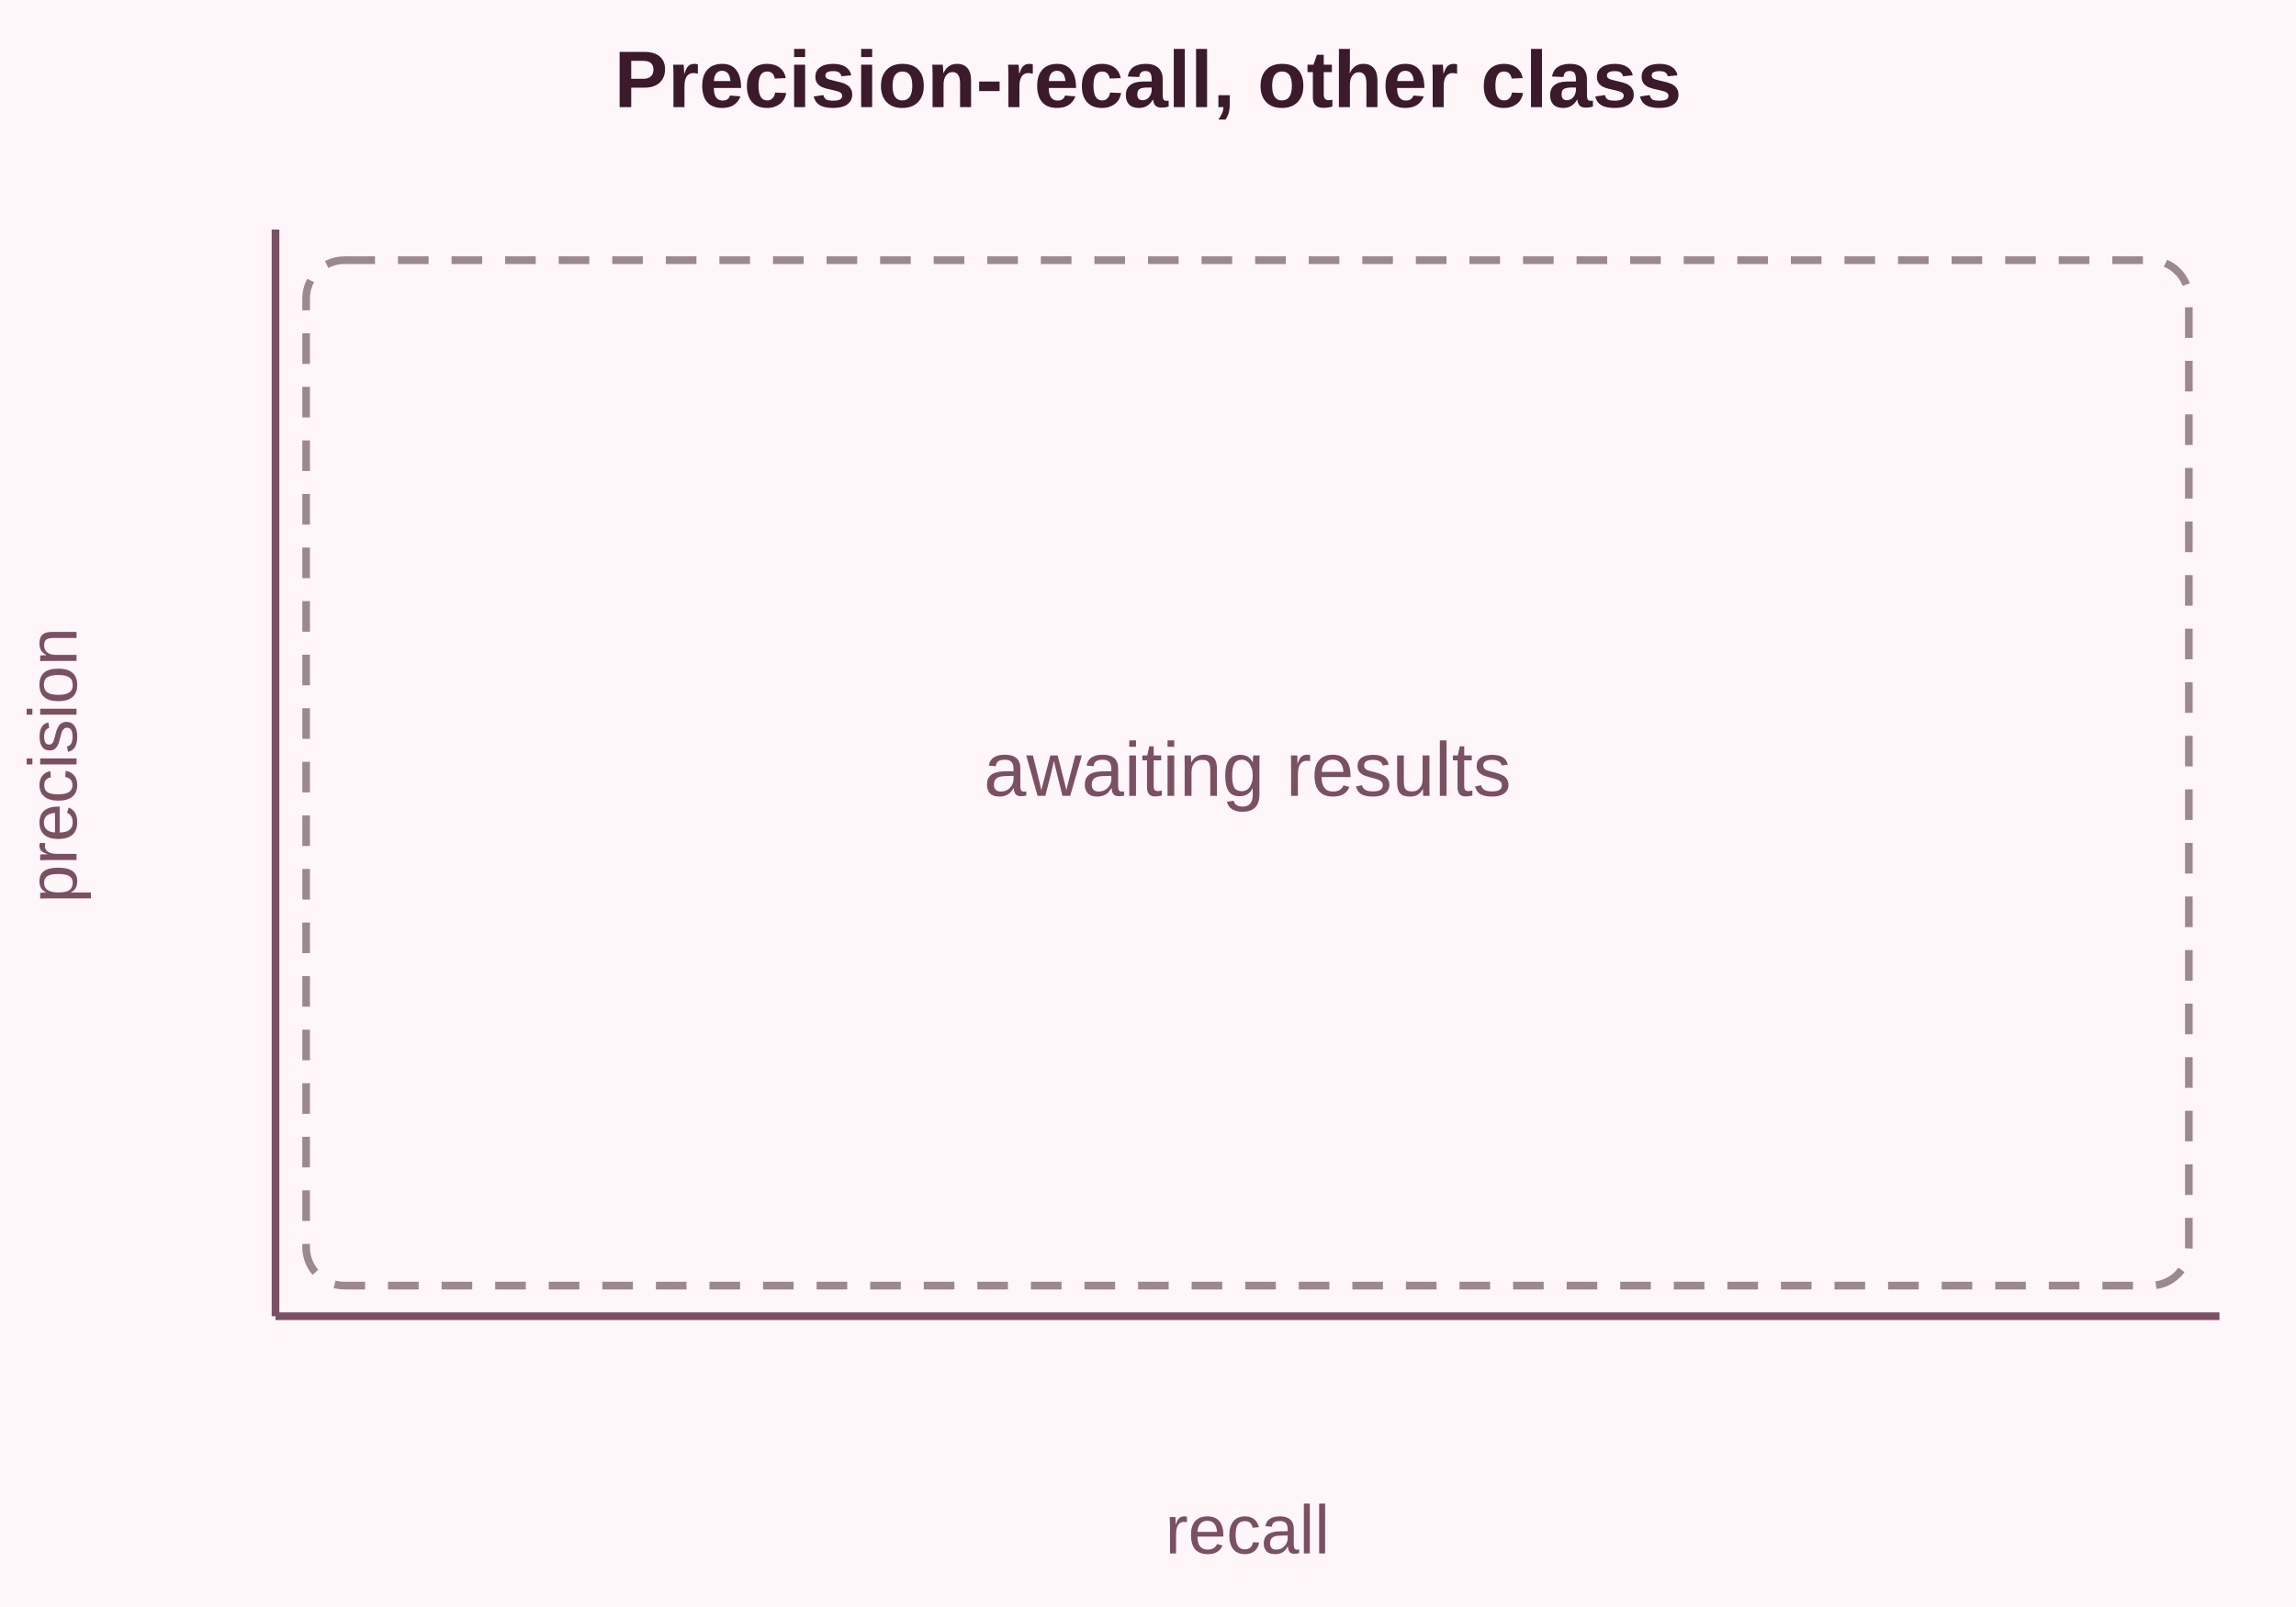
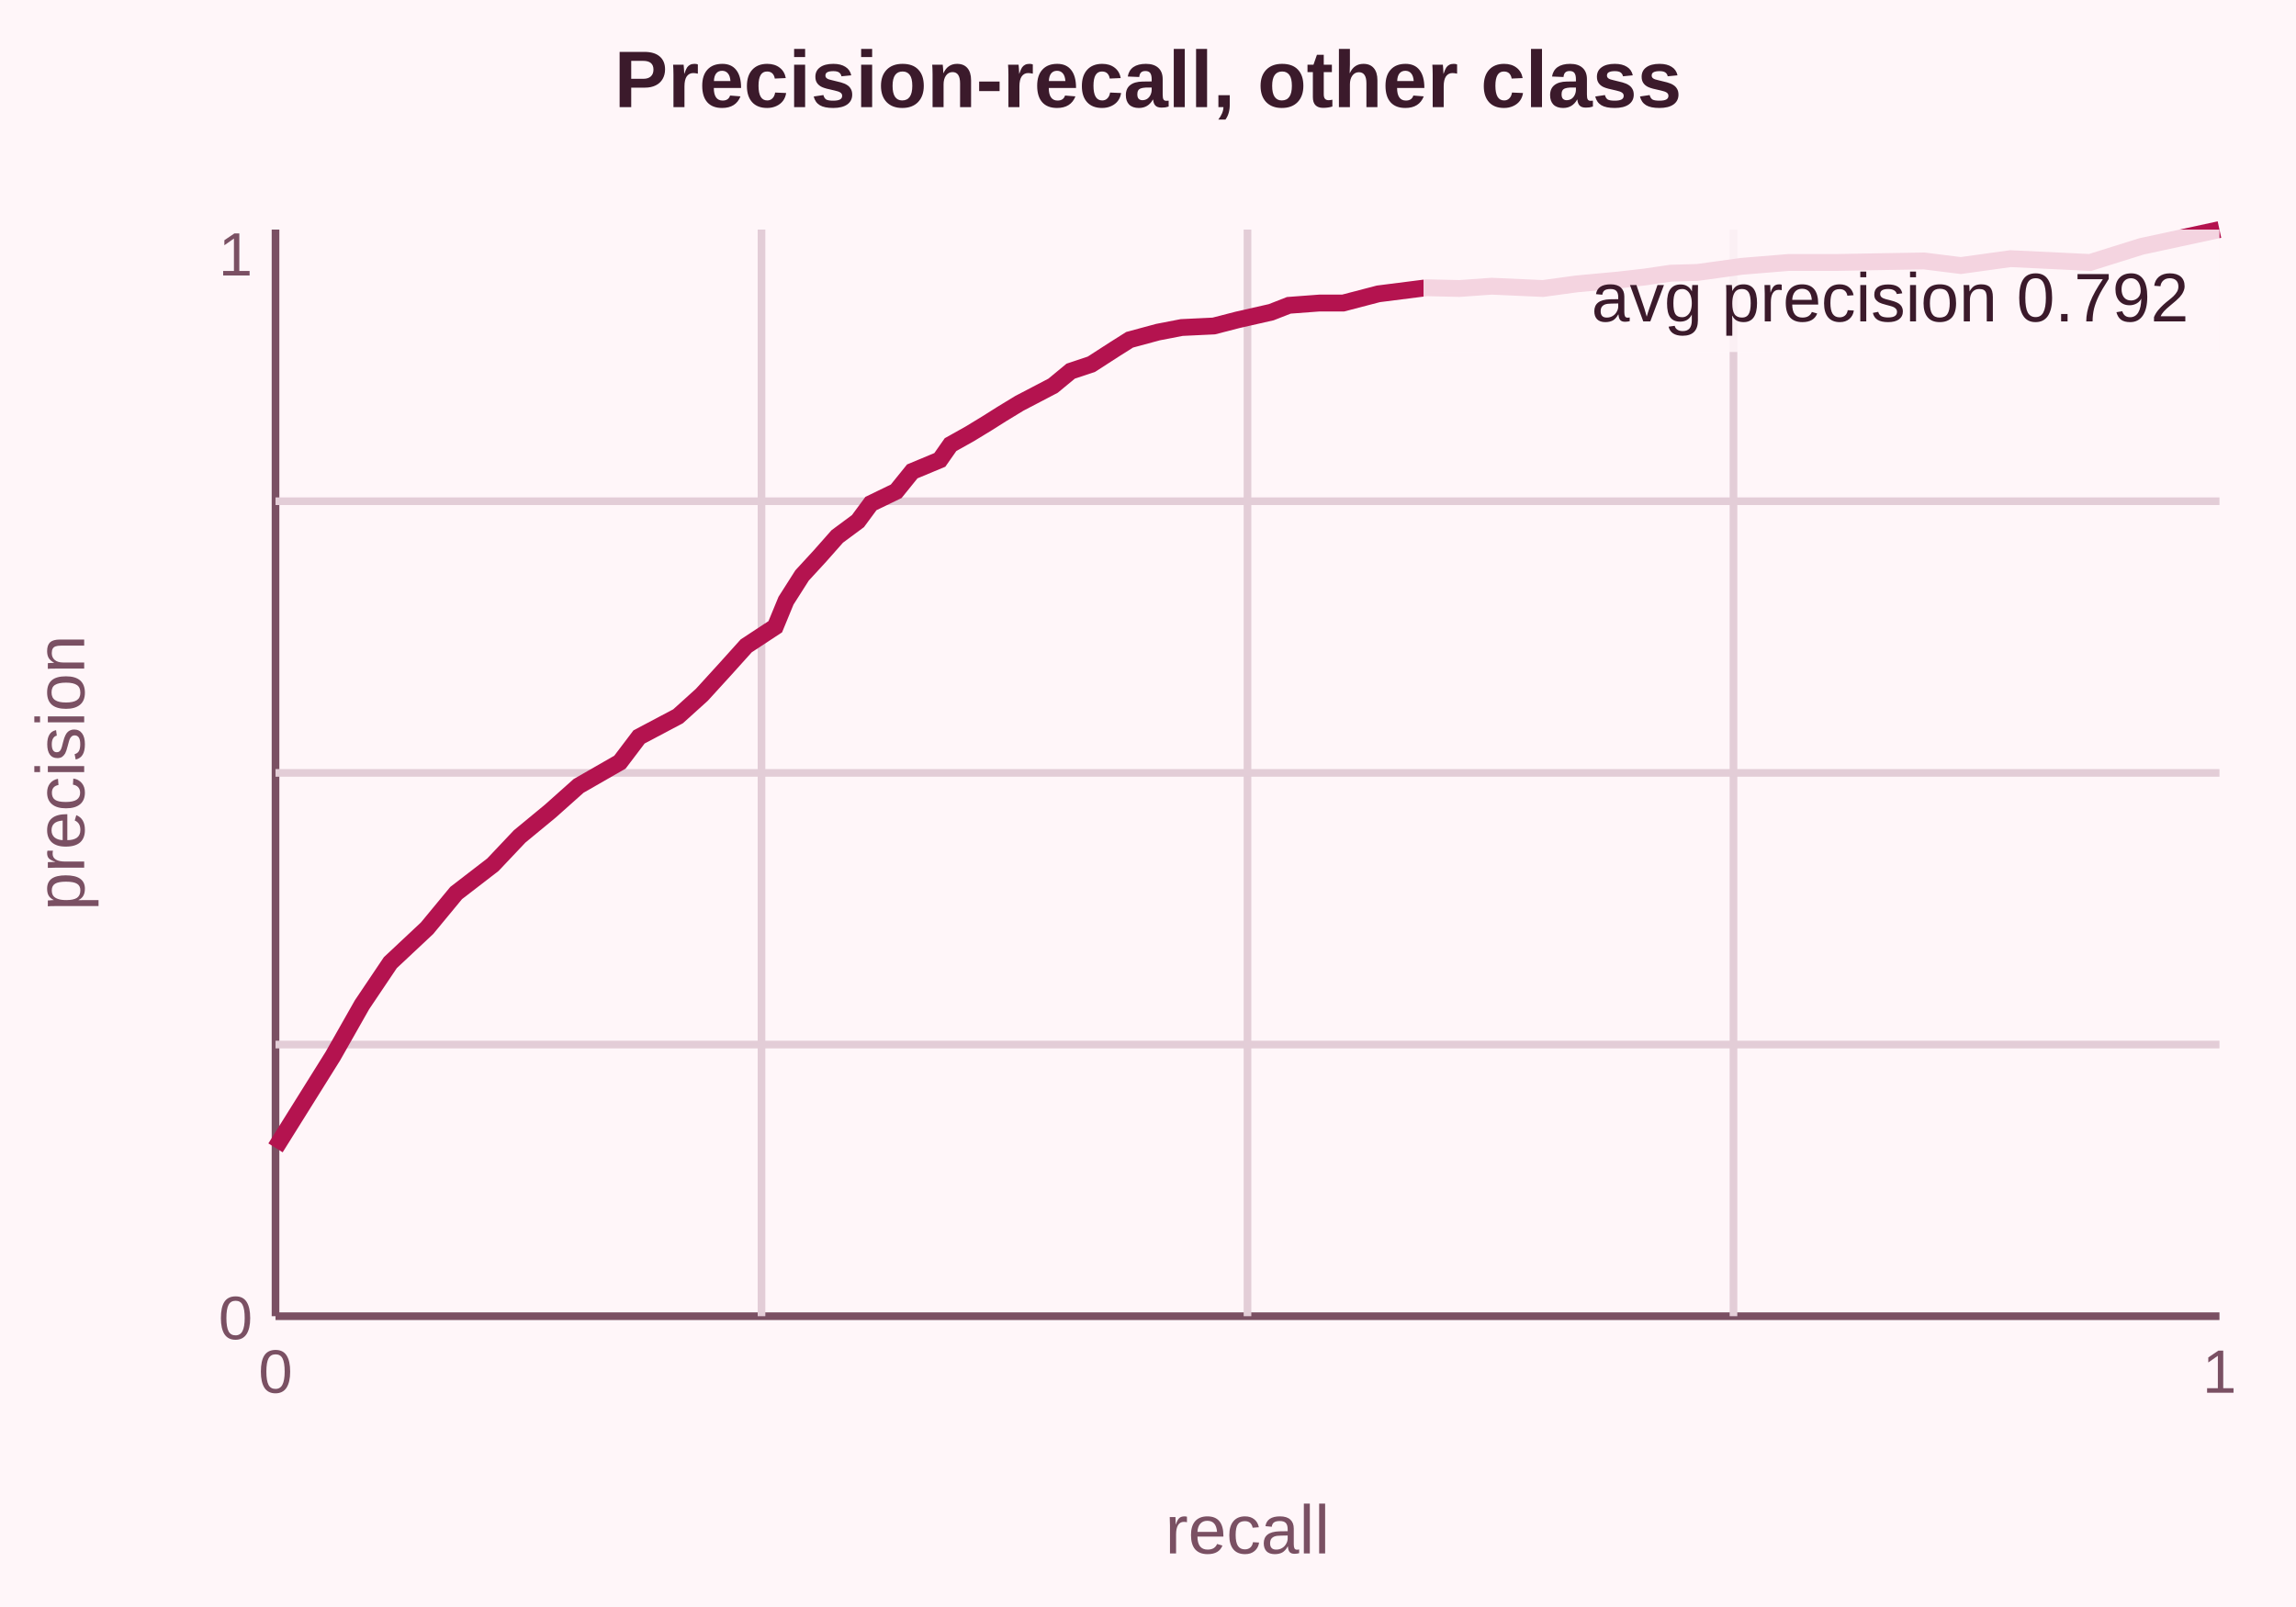
<svg xmlns="http://www.w3.org/2000/svg" viewBox="0 0 300 210" width="900" height="630" font-family="Arial,sans-serif">
  <rect width="300" height="210" fill="#fff6f9" />
-   <text x="150" y="14" fill="#3b1a2b" font-weight="bold" text-anchor="middle" font-size="10.5">Precision-recall, other class</text>
-   <line stroke="#7a5063" x1="36" y1="172" x2="290" y2="172" />
-   <line stroke="#7a5063" x1="36" y1="172" x2="36" y2="30" />
-   <text x="163" y="203" fill="#7a5063" text-anchor="middle" font-size="9">recall</text>
-   <text x="10" y="100" fill="#7a5063" text-anchor="middle" font-size="9" transform="rotate(-90 10 100)">precision</text>
-   <rect fill="none" stroke="#3b1a2b" stroke-dasharray="4 3" stroke-opacity="0.5" rx="5" x="40" y="34" width="246" height="134" />
-   <text x="163" y="104" fill="#7a5063" text-anchor="middle" font-size="10">awaiting results</text>
+   <text x="150.0" y="14.0" font-size="10.5" text-anchor="middle" fill="#3b1a2b" font-weight="bold">Precision-recall, other class</text>
+   <line x1="36.0" y1="172.0" x2="290.0" y2="172.0" stroke="#7a5063" stroke-width="1" />
+   <line x1="36.0" y1="172.0" x2="36.0" y2="30.0" stroke="#7a5063" stroke-width="1" />
+   <text x="163.0" y="203.0" font-size="9" text-anchor="middle" fill="#7a5063">recall</text>
+   <text x="11.0" y="101.0" font-size="9" text-anchor="middle" fill="#7a5063" transform="rotate(-90 11.0 101.0)">precision</text>
+   <line x1="226.5" y1="172.0" x2="226.5" y2="30.0" stroke="#e3cdd7" stroke-width="1" />
+   <line x1="36.0" y1="136.5" x2="290.0" y2="136.5" stroke="#e3cdd7" stroke-width="1" />
+   <line x1="163.0" y1="172.0" x2="163.0" y2="30.0" stroke="#e3cdd7" stroke-width="1" />
+   <line x1="36.0" y1="101.0" x2="290.0" y2="101.0" stroke="#e3cdd7" stroke-width="1" />
+   <line x1="99.5" y1="172.0" x2="99.5" y2="30.0" stroke="#e3cdd7" stroke-width="1" />
+   <line x1="36.0" y1="65.5" x2="290.0" y2="65.5" stroke="#e3cdd7" stroke-width="1" />
+   <text x="33.0" y="175.0" font-size="8" text-anchor="end" fill="#7a5063">0</text>
+   <text x="33.0" y="36.0" font-size="8" text-anchor="end" fill="#7a5063">1</text>
+   <text x="36.0" y="182.0" font-size="8" text-anchor="middle" fill="#7a5063">0</text>
+   <text x="290.0" y="182.0" font-size="8" text-anchor="middle" fill="#7a5063">1</text>
+   <polyline points="36.0,150.0 43.5,138.0 47.3,131.3 51.0,125.8 55.8,121.3 59.6,116.7 64.4,113.0 67.9,109.3 71.9,106.0 75.6,102.7 81.0,99.6 83.5,96.3 88.6,93.6 91.7,90.8 94.8,87.4 97.5,84.4 101.3,81.9 102.7,78.5 104.8,75.2 107.1,72.7 109.4,70.1 112.1,68.1 113.8,65.8 117.1,64.2 119.2,61.6 122.8,60.1 124.2,58.1 126.7,56.7 129.0,55.3 130.9,54.1 133.2,52.7 135.5,51.5 137.6,50.4 139.9,48.5 142.6,47.6 145.7,45.6 147.6,44.4 151.3,43.4 154.4,42.8 158.6,42.6 161.7,41.8 166.1,40.8 168.4,39.9 172.4,39.6 175.5,39.6 180.1,38.4 186.4,37.6 190.7,37.7 194.9,37.4 201.6,37.7 206.0,37.1 211.4,36.6 214.9,36.2 218.3,35.7 221.8,35.6 227.6,34.8 233.7,34.3 240.0,34.3 245.4,34.2 251.4,34.1 256.2,34.7 262.7,33.8 273.1,34.3 279.8,32.2 290.0,30.0" fill="none" stroke="#b4134f" stroke-width="2.2" />
+   <rect x="186.0" y="30.0" width="104.0" height="16.0" fill="#fff6f9" fill-opacity="0.850" />
+   <text x="286.0" y="42.0" font-size="9" text-anchor="end" fill="#3b1a2b">avg precision 0.792</text>
</svg>
